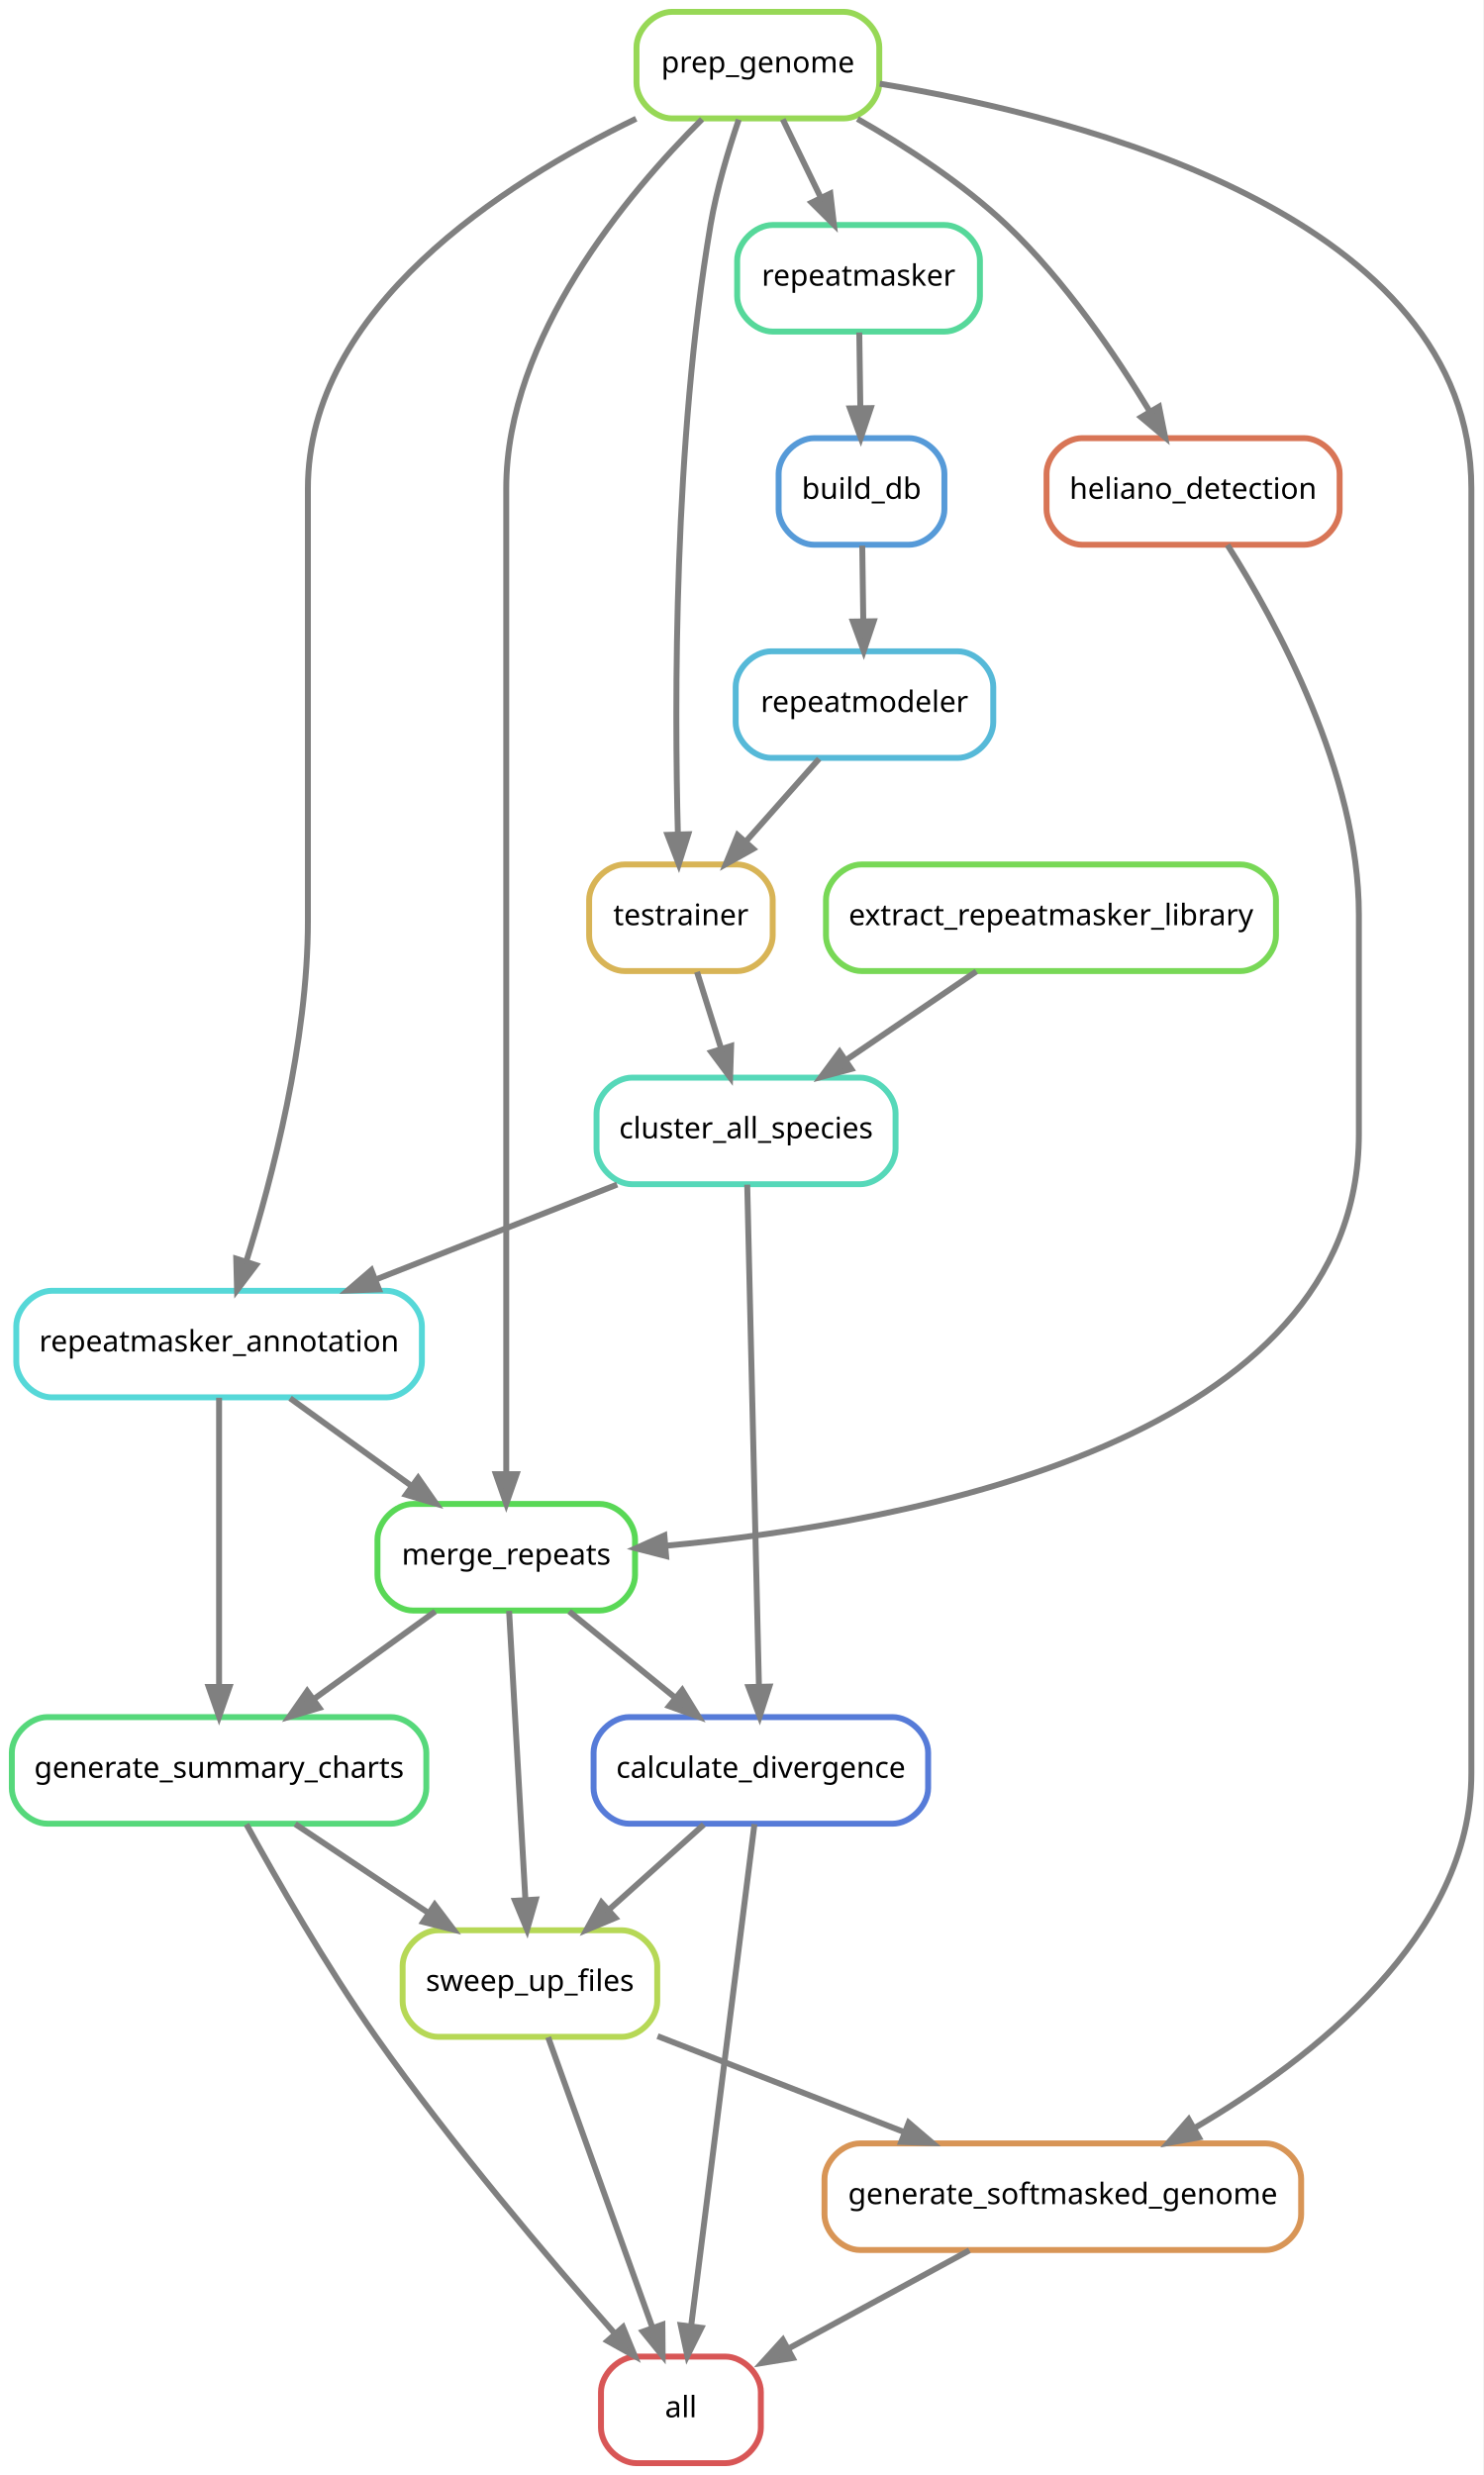
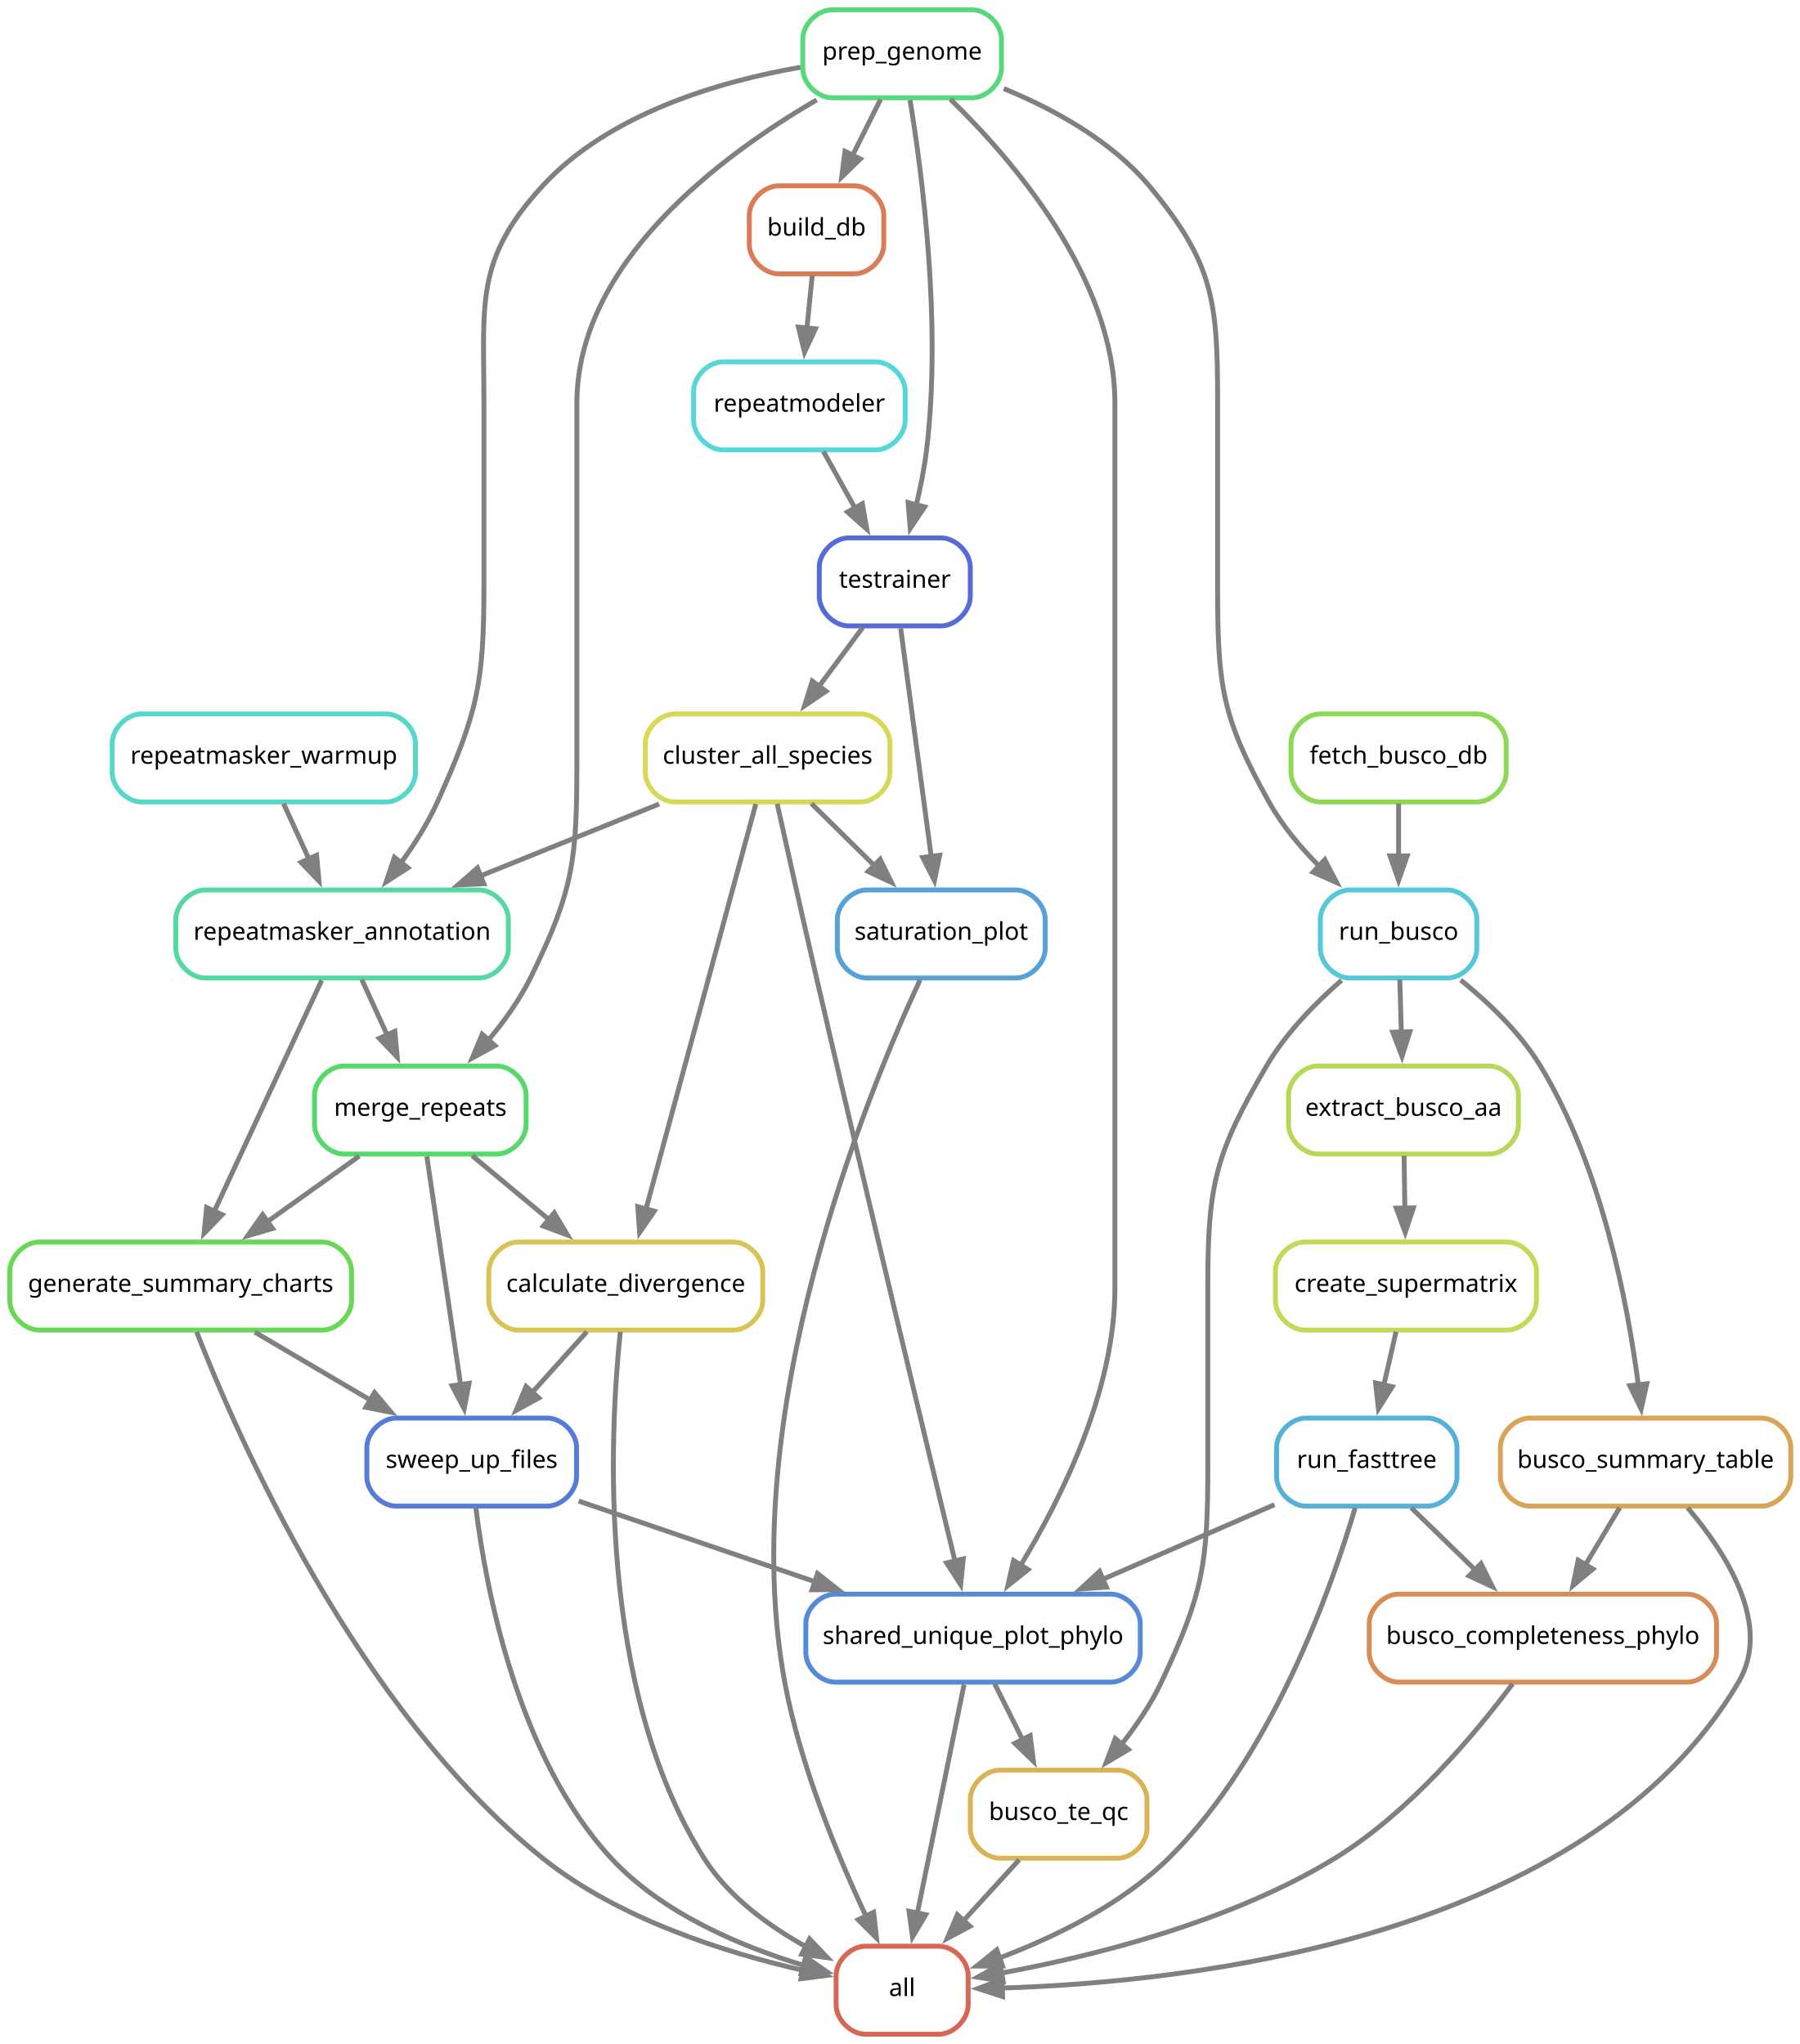
- <svg xmlns="http://www.w3.org/2000/svg" width="501pt" height="836pt" viewBox="0.00 0.00 501.00 836.00">
+ <svg xmlns="http://www.w3.org/2000/svg" width="736pt" height="836pt" viewBox="0.00 0.00 736.00 836.00">
  <g id="graph0" class="graph" transform="scale(1 1) rotate(0) translate(4 832)">
-     <polygon fill="white" stroke="transparent" points="-4,4 -4,-832 497,-832 497,4 -4,4" />
+     <polygon fill="white" stroke="none" points="-4,4 -4,-832 732.25,-832 732.25,4 -4,4" />
    <g id="node1" class="node">
-       <path fill="none" stroke="#d85656" stroke-width="2" d="M241,-36C241,-36 211,-36 211,-36 205,-36 199,-30 199,-24 199,-24 199,-12 199,-12 199,-6 205,0 211,0 211,0 241,0 241,0 247,0 253,-6 253,-12 253,-12 253,-24 253,-24 253,-30 247,-36 241,-36" />
-       <text text-anchor="middle" x="226" y="-15.5" font-family="sans" font-size="10.00">all</text>
+       <path fill="none" stroke="#d86656" stroke-width="2" d="M379.88,-36C379.88,-36 349.88,-36 349.88,-36 343.88,-36 337.88,-30 337.88,-24 337.88,-24 337.88,-12 337.88,-12 337.88,-6 343.88,0 349.88,0 349.88,0 379.88,0 379.88,0 385.88,0 391.88,-6 391.88,-12 391.88,-12 391.88,-24 391.88,-24 391.88,-30 385.88,-36 379.88,-36" />
+       <text xml:space="preserve" text-anchor="middle" x="364.88" y="-15.62" font-family="sans" font-size="10.00">all</text>
    </g>
    <g id="node2" class="node">
-       <path fill="none" stroke="#56d87b" stroke-width="2" d="M128,-252C128,-252 12,-252 12,-252 6,-252 0,-246 0,-240 0,-240 0,-228 0,-228 0,-222 6,-216 12,-216 12,-216 128,-216 128,-216 134,-216 140,-222 140,-228 140,-228 140,-240 140,-240 140,-246 134,-252 128,-252" />
-       <text text-anchor="middle" x="70" y="-231.5" font-family="sans" font-size="10.00">generate_summary_charts</text>
+       <path fill="none" stroke="#68d856" stroke-width="2" d="M127.75,-324C127.75,-324 12,-324 12,-324 6,-324 0,-318 0,-312 0,-312 0,-300 0,-300 0,-294 6,-288 12,-288 12,-288 127.75,-288 127.75,-288 133.75,-288 139.75,-294 139.75,-300 139.75,-300 139.75,-312 139.75,-312 139.75,-318 133.75,-324 127.75,-324" />
+       <text xml:space="preserve" text-anchor="middle" x="69.88" y="-303.62" font-family="sans" font-size="10.00">generate_summary_charts</text>
+     </g>
+     <g id="edge1" class="edge">
+       <path fill="none" stroke="grey" stroke-width="2" d="M76.39,-287.31C93.14,-244.24 141.77,-132.98 217.88,-72 249.04,-47.03 292.98,-33.25 324.69,-26.05" />
+       <polygon fill="grey" stroke="grey" stroke-width="2" points="325.01,-29.56 334.07,-24.06 323.56,-22.71 325.01,-29.56" />
+     </g>
+     <g id="node11" class="node">
+       <path fill="none" stroke="#567bd8" stroke-width="2" d="M219.75,-252C219.75,-252 158,-252 158,-252 152,-252 146,-246 146,-240 146,-240 146,-228 146,-228 146,-222 152,-216 158,-216 158,-216 219.75,-216 219.75,-216 225.75,-216 231.75,-222 231.75,-228 231.75,-228 231.75,-240 231.75,-240 231.75,-246 225.75,-252 219.75,-252" />
+       <text xml:space="preserve" text-anchor="middle" x="188.88" y="-231.62" font-family="sans" font-size="10.00">sweep_up_files</text>
+     </g>
+     <g id="edge22" class="edge">
+       <path fill="none" stroke="grey" stroke-width="2" d="M100.21,-287.15C114.62,-278.68 132.06,-268.42 147.64,-259.25" />
+       <polygon fill="grey" stroke="grey" stroke-width="2" points="149.14,-262.43 155.98,-254.35 145.59,-256.4 149.14,-262.43" />
+     </g>
+     <g id="node3" class="node">
+       <path fill="none" stroke="#56d86b" stroke-width="2" d="M199.12,-396C199.12,-396 136.62,-396 136.62,-396 130.62,-396 124.62,-390 124.62,-384 124.62,-384 124.62,-372 124.62,-372 124.62,-366 130.62,-360 136.62,-360 136.62,-360 199.12,-360 199.12,-360 205.12,-360 211.12,-366 211.12,-372 211.12,-372 211.12,-384 211.12,-384 211.12,-390 205.12,-396 199.12,-396" />
+       <text xml:space="preserve" text-anchor="middle" x="167.88" y="-375.62" font-family="sans" font-size="10.00">merge_repeats</text>
+     </g>
+     <g id="edge10" class="edge">
+       <path fill="none" stroke="grey" stroke-width="2" d="M142.89,-359.15C131.49,-351.01 117.78,-341.22 105.33,-332.33" />
+       <polygon fill="grey" stroke="grey" stroke-width="2" points="107.45,-329.54 97.28,-326.57 103.38,-335.23 107.45,-329.54" />
+     </g>
+     <g id="edge24" class="edge">
+       <path fill="none" stroke="grey" stroke-width="2" d="M170.53,-359.02C174.01,-335.54 180.13,-294.11 184.34,-265.64" />
+       <polygon fill="grey" stroke="grey" stroke-width="2" points="187.79,-266.24 185.79,-255.83 180.87,-265.21 187.79,-266.24" />
+     </g>
+     <g id="node12" class="node">
+       <path fill="none" stroke="#d8c356" stroke-width="2" d="M295.88,-324C295.88,-324 207.88,-324 207.88,-324 201.88,-324 195.88,-318 195.88,-312 195.88,-312 195.88,-300 195.88,-300 195.88,-294 201.88,-288 207.88,-288 207.88,-288 295.88,-288 295.88,-288 301.88,-288 307.88,-294 307.88,-300 307.88,-300 307.88,-312 307.88,-312 307.88,-318 301.88,-324 295.88,-324" />
+       <text xml:space="preserve" text-anchor="middle" x="251.88" y="-303.62" font-family="sans" font-size="10.00">calculate_divergence</text>
+     </g>
+     <g id="edge26" class="edge">
+       <path fill="none" stroke="grey" stroke-width="2" d="M189.07,-359.34C198.65,-351.36 210.15,-341.77 220.69,-332.99" />
+       <polygon fill="grey" stroke="grey" stroke-width="2" points="222.63,-335.93 228.07,-326.84 218.14,-330.55 222.63,-335.93" />
+     </g>
+     <g id="node4" class="node">
+       <path fill="none" stroke="#56d87b" stroke-width="2" d="M393.5,-828C393.5,-828 336.25,-828 336.25,-828 330.25,-828 324.25,-822 324.25,-816 324.25,-816 324.25,-804 324.25,-804 324.25,-798 330.25,-792 336.25,-792 336.25,-792 393.5,-792 393.5,-792 399.5,-792 405.5,-798 405.5,-804 405.5,-804 405.5,-816 405.5,-816 405.5,-822 399.5,-828 393.5,-828" />
+       <text xml:space="preserve" text-anchor="middle" x="364.88" y="-807.62" font-family="sans" font-size="10.00">prep_genome</text>
+     </g>
+     <g id="edge13" class="edge">
+       <path fill="none" stroke="grey" stroke-width="2" d="M329.93,-791.13C290.53,-768.2 231.88,-724.42 231.88,-667 231.88,-667 231.88,-667 231.88,-521 231.88,-480.55 230.73,-468.29 212.88,-432 208.43,-422.96 202.1,-414.19 195.59,-406.46" />
+       <polygon fill="grey" stroke="grey" stroke-width="2" points="198.38,-404.33 189.09,-399.23 193.17,-409.01 198.38,-404.33" />
+     </g>
+     <g id="node5" class="node">
+       <path fill="none" stroke="#56d8a2" stroke-width="2" d="M191.88,-468C191.88,-468 79.88,-468 79.88,-468 73.88,-468 67.88,-462 67.88,-456 67.88,-456 67.88,-444 67.88,-444 67.88,-438 73.88,-432 79.88,-432 79.88,-432 191.88,-432 191.88,-432 197.88,-432 203.88,-438 203.88,-444 203.88,-444 203.88,-456 203.88,-456 203.88,-462 197.88,-468 191.88,-468" />
+       <text xml:space="preserve" text-anchor="middle" x="135.88" y="-447.62" font-family="sans" font-size="10.00">repeatmasker_annotation</text>
+     </g>
+     <g id="edge16" class="edge">
+       <path fill="none" stroke="grey" stroke-width="2" d="M323.32,-804.49C290.25,-798.73 245.16,-785.64 217.88,-756 190.13,-725.86 193.88,-707.97 193.88,-667 193.88,-667 193.88,-667 193.88,-593 193.88,-552.55 191.45,-540.89 174.88,-504 170.99,-495.36 165.53,-486.76 159.93,-479.07" />
+       <polygon fill="grey" stroke="grey" stroke-width="2" points="162.8,-477.06 153.9,-471.3 157.27,-481.35 162.8,-477.06" />
+     </g>
+     <g id="node7" class="node">
+       <path fill="none" stroke="#566bd8" stroke-width="2" d="M380.75,-612C380.75,-612 343,-612 343,-612 337,-612 331,-606 331,-600 331,-600 331,-588 331,-588 331,-582 337,-576 343,-576 343,-576 380.75,-576 380.75,-576 386.75,-576 392.75,-582 392.75,-588 392.75,-588 392.75,-600 392.75,-600 392.75,-606 386.75,-612 380.75,-612" />
+       <text xml:space="preserve" text-anchor="middle" x="361.88" y="-591.62" font-family="sans" font-size="10.00">testrainer</text>
+     </g>
+     <g id="edge19" class="edge">
+       <path fill="none" stroke="grey" stroke-width="2" d="M368.11,-791.07C373.01,-761.27 381.12,-699.71 374.88,-648 373.98,-640.59 372.41,-632.73 370.65,-625.39" />
+       <polygon fill="grey" stroke="grey" stroke-width="2" points="374.09,-624.68 368.18,-615.88 367.31,-626.44 374.09,-624.68" />
+     </g>
+     <g id="node9" class="node">
+       <path fill="none" stroke="#d87d56" stroke-width="2" d="M345.38,-756C345.38,-756 314.38,-756 314.38,-756 308.38,-756 302.38,-750 302.38,-744 302.38,-744 302.38,-732 302.38,-732 302.38,-726 308.38,-720 314.38,-720 314.38,-720 345.38,-720 345.38,-720 351.38,-720 357.38,-726 357.38,-732 357.38,-732 357.38,-744 357.38,-744 357.38,-750 351.38,-756 345.38,-756" />
+       <text xml:space="preserve" text-anchor="middle" x="329.88" y="-735.62" font-family="sans" font-size="10.00">build_db</text>
+     </g>
+     <g id="edge21" class="edge">
+       <path fill="none" stroke="grey" stroke-width="2" d="M356.04,-791.34C352.55,-784.34 348.43,-776.12 344.52,-768.28" />
+       <polygon fill="grey" stroke="grey" stroke-width="2" points="347.78,-766.99 340.18,-759.61 341.52,-770.12 347.78,-766.99" />
+     </g>
+     <g id="node14" class="node">
+       <path fill="none" stroke="#568ad8" stroke-width="2" d="M450.25,-180C450.25,-180 337.5,-180 337.5,-180 331.5,-180 325.5,-174 325.5,-168 325.5,-168 325.5,-156 325.5,-156 325.5,-150 331.5,-144 337.5,-144 337.5,-144 450.25,-144 450.25,-144 456.25,-144 462.25,-150 462.25,-156 462.25,-156 462.25,-168 462.25,-168 462.25,-174 456.25,-180 450.25,-180" />
+       <text xml:space="preserve" text-anchor="middle" x="393.88" y="-159.62" font-family="sans" font-size="10.00">shared_unique_plot_phylo</text>
+     </g>
+     <g id="edge32" class="edge">
+       <path fill="none" stroke="grey" stroke-width="2" d="M384.62,-791.4C410.29,-766.47 451.88,-718.17 451.88,-667 451.88,-667 451.88,-667 451.88,-305 451.88,-263.29 430.16,-219.47 413.31,-191.73" />
+       <polygon fill="grey" stroke="grey" stroke-width="2" points="416.37,-190.02 408.08,-183.43 410.45,-193.76 416.37,-190.02" />
+     </g>
+     <g id="node18" class="node">
+       <path fill="none" stroke="#56c9d8" stroke-width="2" d="M587.88,-468C587.88,-468 547.88,-468 547.88,-468 541.88,-468 535.88,-462 535.88,-456 535.88,-456 535.88,-444 535.88,-444 535.88,-438 541.88,-432 547.88,-432 547.88,-432 587.88,-432 587.88,-432 593.88,-432 599.88,-438 599.88,-444 599.88,-444 599.88,-456 599.88,-456 599.88,-462 593.88,-468 587.88,-468" />
+       <text xml:space="preserve" text-anchor="middle" x="567.88" y="-447.62" font-family="sans" font-size="10.00">run_busco</text>
+     </g>
+     <g id="edge37" class="edge">
+       <path fill="none" stroke="grey" stroke-width="2" d="M406.44,-795.77C426.91,-787.34 450.45,-774.46 465.88,-756 492.47,-724.18 493.88,-708.47 493.88,-667 493.88,-667 493.88,-667 493.88,-593 493.88,-552.36 495.09,-539.5 514.88,-504 520.19,-494.47 527.71,-485.49 535.43,-477.73" />
+       <polygon fill="grey" stroke="grey" stroke-width="2" points="537.71,-480.39 542.59,-470.98 532.91,-475.29 537.71,-480.39" />
+     </g>
+     <g id="edge11" class="edge">
+       <path fill="none" stroke="grey" stroke-width="2" d="M127.52,-431.02C116.46,-407.22 96.82,-364.97 83.58,-336.48" />
+       <polygon fill="grey" stroke="grey" stroke-width="2" points="86.83,-335.18 79.44,-327.58 80.48,-338.13 86.83,-335.18" />
+     </g>
+     <g id="edge12" class="edge">
+       <path fill="none" stroke="grey" stroke-width="2" d="M143.95,-431.34C147.11,-424.43 150.82,-416.31 154.36,-408.56" />
+       <polygon fill="grey" stroke="grey" stroke-width="2" points="157.46,-410.2 158.43,-399.65 151.09,-407.29 157.46,-410.2" />
+     </g>
+     <g id="node6" class="node">
+       <path fill="none" stroke="#d6d856" stroke-width="2" d="M347.88,-540C347.88,-540 271.88,-540 271.88,-540 265.88,-540 259.88,-534 259.88,-528 259.88,-528 259.88,-516 259.88,-516 259.88,-510 265.88,-504 271.88,-504 271.88,-504 347.88,-504 347.88,-504 353.88,-504 359.88,-510 359.88,-516 359.88,-516 359.88,-528 359.88,-528 359.88,-534 353.88,-540 347.88,-540" />
+       <text xml:space="preserve" text-anchor="middle" x="309.88" y="-519.62" font-family="sans" font-size="10.00">cluster_all_species</text>
+     </g>
+     <g id="edge15" class="edge">
+       <path fill="none" stroke="grey" stroke-width="2" d="M265.52,-503.15C243.31,-494.22 216.18,-483.31 192.49,-473.77" />
+       <polygon fill="grey" stroke="grey" stroke-width="2" points="193.85,-470.55 183.26,-470.06 191.23,-477.04 193.85,-470.55" />
+     </g>
+     <g id="edge25" class="edge">
+       <path fill="none" stroke="grey" stroke-width="2" d="M305.03,-503.12C295.11,-466.54 272.41,-382.77 260.13,-337.45" />
+       <polygon fill="grey" stroke="grey" stroke-width="2" points="263.53,-336.63 257.54,-327.9 256.78,-338.47 263.53,-336.63" />
+     </g>
+     <g id="node13" class="node">
+       <path fill="none" stroke="#56a2d8" stroke-width="2" d="M411.38,-468C411.38,-468 350.38,-468 350.38,-468 344.38,-468 338.38,-462 338.38,-456 338.38,-456 338.38,-444 338.38,-444 338.38,-438 344.38,-432 350.38,-432 350.38,-432 411.38,-432 411.38,-432 417.38,-432 423.38,-438 423.38,-444 423.38,-444 423.38,-456 423.38,-456 423.38,-462 417.38,-468 411.38,-468" />
+       <text xml:space="preserve" text-anchor="middle" x="380.88" y="-447.62" font-family="sans" font-size="10.00">saturation_plot</text>
+     </g>
+     <g id="edge27" class="edge">
+       <path fill="none" stroke="grey" stroke-width="2" d="M327.79,-503.34C335.64,-495.6 345.01,-486.36 353.69,-477.81" />
+       <polygon fill="grey" stroke="grey" stroke-width="2" points="355.9,-480.54 360.56,-471.03 350.98,-475.56 355.9,-480.54" />
+     </g>
+     <g id="edge31" class="edge">
+       <path fill="none" stroke="grey" stroke-width="2" d="M313.79,-503.25C317.78,-485.28 324.16,-456.69 329.88,-432 349.9,-345.43 374.43,-243.42 386.47,-193.55" />
+       <polygon fill="grey" stroke="grey" stroke-width="2" points="389.87,-194.41 388.82,-183.87 383.06,-192.76 389.87,-194.41" />
+     </g>
+     <g id="edge17" class="edge">
+       <path fill="none" stroke="grey" stroke-width="2" d="M348.75,-575.34C343.31,-568.01 336.87,-559.34 330.81,-551.18" />
+       <polygon fill="grey" stroke="grey" stroke-width="2" points="333.75,-549.27 324.98,-543.33 328.13,-553.45 333.75,-549.27" />
+     </g>
+     <g id="edge28" class="edge">
+       <path fill="none" stroke="grey" stroke-width="2" d="M364.28,-575.02C367.42,-551.54 372.97,-510.11 376.78,-481.64" />
+       <polygon fill="grey" stroke="grey" stroke-width="2" points="380.23,-482.21 378.09,-471.84 373.29,-481.29 380.23,-482.21" />
+     </g>
+     <g id="node8" class="node">
+       <path fill="none" stroke="#56d8d8" stroke-width="2" d="M354.12,-684C354.12,-684 291.62,-684 291.62,-684 285.62,-684 279.62,-678 279.62,-672 279.62,-672 279.62,-660 279.62,-660 279.62,-654 285.62,-648 291.62,-648 291.62,-648 354.12,-648 354.12,-648 360.12,-648 366.12,-654 366.12,-660 366.12,-660 366.12,-672 366.12,-672 366.12,-678 360.12,-684 354.12,-684" />
+       <text xml:space="preserve" text-anchor="middle" x="322.88" y="-663.62" font-family="sans" font-size="10.00">repeatmodeler</text>
+     </g>
+     <g id="edge18" class="edge">
+       <path fill="none" stroke="grey" stroke-width="2" d="M332.72,-647.34C336.61,-640.34 341.2,-632.12 345.56,-624.28" />
+       <polygon fill="grey" stroke="grey" stroke-width="2" points="348.62,-625.99 350.43,-615.55 342.5,-622.58 348.62,-625.99" />
+     </g>
+     <g id="edge20" class="edge">
+       <path fill="none" stroke="grey" stroke-width="2" d="M328.11,-719.34C327.45,-712.75 326.68,-705.08 325.94,-697.67" />
+       <polygon fill="grey" stroke="grey" stroke-width="2" points="329.44,-697.52 324.97,-687.91 322.48,-698.21 329.44,-697.52" />
+     </g>
+     <g id="node10" class="node">
+       <path fill="none" stroke="#56d8c9" stroke-width="2" d="M153.88,-540C153.88,-540 53.88,-540 53.88,-540 47.88,-540 41.88,-534 41.88,-528 41.88,-528 41.88,-516 41.88,-516 41.88,-510 47.88,-504 53.88,-504 53.88,-504 153.88,-504 153.88,-504 159.88,-504 165.88,-510 165.88,-516 165.88,-516 165.88,-528 165.88,-528 165.88,-534 159.88,-540 153.88,-540" />
+       <text xml:space="preserve" text-anchor="middle" x="103.88" y="-519.62" font-family="sans" font-size="10.00">repeatmasker_warmup</text>
+     </g>
+     <g id="edge14" class="edge">
+       <path fill="none" stroke="grey" stroke-width="2" d="M111.95,-503.34C115.11,-496.43 118.82,-488.31 122.36,-480.56" />
+       <polygon fill="grey" stroke="grey" stroke-width="2" points="125.46,-482.2 126.43,-471.65 119.09,-479.29 125.46,-482.2" />
+     </g>
+     <g id="edge2" class="edge">
+       <path fill="none" stroke="grey" stroke-width="2" d="M190.6,-215.18C194.63,-182.74 207.44,-113.59 245.88,-72 266.75,-49.41 299.04,-35.86 324.72,-28.13" />
+       <polygon fill="grey" stroke="grey" stroke-width="2" points="325.47,-31.55 334.16,-25.5 323.59,-24.81 325.47,-31.55" />
+     </g>
+     <g id="edge29" class="edge">
+       <path fill="none" stroke="grey" stroke-width="2" d="M232.6,-218.07C260.73,-208.46 297.79,-195.81 329.28,-185.06" />
+       <polygon fill="grey" stroke="grey" stroke-width="2" points="330.3,-188.41 338.63,-181.86 328.04,-181.78 330.3,-188.41" />
+     </g>
+     <g id="edge6" class="edge">
+       <path fill="none" stroke="grey" stroke-width="2" d="M249.63,-287.27C245.32,-245.96 239.9,-141.54 283.88,-72 293.75,-56.38 310.09,-44.4 325.52,-35.82" />
+       <polygon fill="grey" stroke="grey" stroke-width="2" points="327.03,-38.98 334.32,-31.29 323.83,-32.75 327.03,-38.98" />
+     </g>
+     <g id="edge23" class="edge">
+       <path fill="none" stroke="grey" stroke-width="2" d="M235.98,-287.34C229.17,-279.77 221.05,-270.75 213.49,-262.35" />
+       <polygon fill="grey" stroke="grey" stroke-width="2" points="216.3,-260.24 207.01,-255.15 211.1,-264.93 216.3,-260.24" />
+     </g>
+     <g id="edge3" class="edge">
+       <path fill="none" stroke="grey" stroke-width="2" d="M372.18,-431.18C350.38,-384.3 296.56,-253.59 316.88,-144 323.22,-109.78 338.56,-72.84 350.2,-48.06" />
+       <polygon fill="grey" stroke="grey" stroke-width="2" points="353.22,-49.86 354.41,-39.34 346.91,-46.82 353.22,-49.86" />
+     </g>
+     <g id="edge7" class="edge">
+       <path fill="none" stroke="grey" stroke-width="2" d="M390.2,-143.02C385.39,-119.44 376.87,-77.73 371.05,-49.25" />
+       <polygon fill="grey" stroke="grey" stroke-width="2" points="374.55,-48.9 369.12,-39.8 367.7,-50.3 374.55,-48.9" />
+     </g>
+     <g id="node22" class="node">
+       <path fill="none" stroke="#d8b456" stroke-width="2" d="M453,-108C453,-108 404.75,-108 404.75,-108 398.75,-108 392.75,-102 392.75,-96 392.75,-96 392.75,-84 392.75,-84 392.75,-78 398.75,-72 404.75,-72 404.75,-72 453,-72 453,-72 459,-72 465,-78 465,-84 465,-84 465,-96 465,-96 465,-102 459,-108 453,-108" />
+       <text xml:space="preserve" text-anchor="middle" x="428.88" y="-87.62" font-family="sans" font-size="10.00">busco_te_qc</text>
+     </g>
+     <g id="edge41" class="edge">
+       <path fill="none" stroke="grey" stroke-width="2" d="M402.71,-143.34C406.2,-136.34 410.32,-128.12 414.23,-120.28" />
+       <polygon fill="grey" stroke="grey" stroke-width="2" points="417.23,-122.12 418.57,-111.61 410.97,-118.99 417.23,-122.12" />
+     </g>
+     <g id="node15" class="node">
+       <path fill="none" stroke="#56b1d8" stroke-width="2" d="M579.75,-252C579.75,-252 530,-252 530,-252 524,-252 518,-246 518,-240 518,-240 518,-228 518,-228 518,-222 524,-216 530,-216 530,-216 579.75,-216 579.75,-216 585.75,-216 591.75,-222 591.75,-228 591.75,-228 591.75,-240 591.75,-240 591.75,-246 585.75,-252 579.75,-252" />
+       <text xml:space="preserve" text-anchor="middle" x="554.88" y="-231.62" font-family="sans" font-size="10.00">run_fasttree</text>
+     </g>
+     <g id="edge8" class="edge">
+       <path fill="none" stroke="grey" stroke-width="2" d="M550.09,-215.25C540.57,-182.94 516.42,-113.97 473.88,-72 454.63,-53.01 427.24,-39.73 404.73,-31.21" />
+       <polygon fill="grey" stroke="grey" stroke-width="2" points="405.93,-27.92 395.33,-27.87 403.58,-34.52 405.93,-27.92" />
+     </g>
+     <g id="edge30" class="edge">
+       <path fill="none" stroke="grey" stroke-width="2" d="M517.13,-216.59C496.15,-207.47 469.73,-195.98 446.72,-185.98" />
+       <polygon fill="grey" stroke="grey" stroke-width="2" points="448.4,-182.89 437.83,-182.11 445.61,-189.31 448.4,-182.89" />
+     </g>
+     <g id="node21" class="node">
+       <path fill="none" stroke="#d88d56" stroke-width="2" d="M685.88,-180C685.88,-180 567.88,-180 567.88,-180 561.88,-180 555.88,-174 555.88,-168 555.88,-168 555.88,-156 555.88,-156 555.88,-150 561.88,-144 567.88,-144 567.88,-144 685.88,-144 685.88,-144 691.88,-144 697.88,-150 697.88,-156 697.88,-156 697.88,-168 697.88,-168 697.88,-174 691.88,-180 685.88,-180" />
+       <text xml:space="preserve" text-anchor="middle" x="626.88" y="-159.62" font-family="sans" font-size="10.00">busco_completeness_phylo</text>
+     </g>
+     <g id="edge39" class="edge">
+       <path fill="none" stroke="grey" stroke-width="2" d="M573.04,-215.34C581,-207.6 590.51,-198.36 599.3,-189.81" />
+       <polygon fill="grey" stroke="grey" stroke-width="2" points="601.56,-192.49 606.29,-183.01 596.68,-187.47 601.56,-192.49" />
+     </g>
+     <g id="node16" class="node">
+       <path fill="none" stroke="#c6d856" stroke-width="2" d="M612.25,-324C612.25,-324 529.5,-324 529.5,-324 523.5,-324 517.5,-318 517.5,-312 517.5,-312 517.5,-300 517.5,-300 517.5,-294 523.5,-288 529.5,-288 529.5,-288 612.25,-288 612.25,-288 618.25,-288 624.25,-294 624.25,-300 624.25,-300 624.25,-312 624.25,-312 624.25,-318 618.25,-324 612.25,-324" />
+       <text xml:space="preserve" text-anchor="middle" x="570.88" y="-303.62" font-family="sans" font-size="10.00">create_supermatrix</text>
+     </g>
+     <g id="edge33" class="edge">
+       <path fill="none" stroke="grey" stroke-width="2" d="M566.84,-287.34C565.31,-280.67 563.53,-272.89 561.82,-265.39" />
+       <polygon fill="grey" stroke="grey" stroke-width="2" points="565.28,-264.82 559.64,-255.85 558.46,-266.38 565.28,-264.82" />
+     </g>
+     <g id="node17" class="node">
+       <path fill="none" stroke="#b6d856" stroke-width="2" d="M604.88,-396C604.88,-396 534.88,-396 534.88,-396 528.88,-396 522.88,-390 522.88,-384 522.88,-384 522.88,-372 522.88,-372 522.88,-366 528.88,-360 534.88,-360 534.88,-360 604.88,-360 604.88,-360 610.88,-360 616.88,-366 616.88,-372 616.88,-372 616.88,-384 616.88,-384 616.88,-390 610.88,-396 604.88,-396" />
+       <text xml:space="preserve" text-anchor="middle" x="569.88" y="-375.62" font-family="sans" font-size="10.00">extract_busco_aa</text>
+     </g>
+     <g id="edge34" class="edge">
+       <path fill="none" stroke="grey" stroke-width="2" d="M570.13,-359.34C570.22,-352.75 570.33,-345.08 570.44,-337.67" />
+       <polygon fill="grey" stroke="grey" stroke-width="2" points="573.93,-337.98 570.58,-327.93 566.93,-337.88 573.93,-337.98" />
+     </g>
+     <g id="edge35" class="edge">
+       <path fill="none" stroke="grey" stroke-width="2" d="M568.38,-431.34C568.57,-424.75 568.79,-417.08 569,-409.67" />
+       <polygon fill="grey" stroke="grey" stroke-width="2" points="572.49,-410.02 569.28,-399.93 565.49,-409.82 572.49,-410.02" />
+     </g>
+     <g id="node20" class="node">
+       <path fill="none" stroke="#d8a456" stroke-width="2" d="M716.25,-252C716.25,-252 621.5,-252 621.5,-252 615.5,-252 609.5,-246 609.5,-240 609.5,-240 609.5,-228 609.5,-228 609.5,-222 615.5,-216 621.5,-216 621.5,-216 716.25,-216 716.25,-216 722.25,-216 728.25,-222 728.25,-228 728.25,-228 728.25,-240 728.25,-240 728.25,-246 722.25,-252 716.25,-252" />
+       <text xml:space="preserve" text-anchor="middle" x="668.88" y="-231.62" font-family="sans" font-size="10.00">busco_summary_table</text>
+     </g>
+     <g id="edge38" class="edge">
+       <path fill="none" stroke="grey" stroke-width="2" d="M593.28,-431.16C604.77,-421.88 617.59,-409.64 625.88,-396 650.82,-354.92 661.5,-299.36 665.92,-265.41" />
+       <polygon fill="grey" stroke="grey" stroke-width="2" points="669.37,-266.05 667.06,-255.71 662.42,-265.24 669.37,-266.05" />
+     </g>
+     <g id="edge42" class="edge">
+       <path fill="none" stroke="grey" stroke-width="2" d="M544.54,-431.07C533.78,-421.69 521.7,-409.38 513.88,-396 493.2,-360.63 489.88,-347.97 489.88,-307 489.88,-307 489.88,-307 489.88,-233 489.88,-192.55 488.11,-180.59 470.88,-144 466.68,-135.09 460.72,-126.33 454.61,-118.58" />
+       <polygon fill="grey" stroke="grey" stroke-width="2" points="457.39,-116.44 448.28,-111.03 452.03,-120.94 457.39,-116.44" />
+     </g>
+     <g id="node19" class="node">
+       <path fill="none" stroke="#8fd856" stroke-width="2" d="M599.88,-540C599.88,-540 535.88,-540 535.88,-540 529.88,-540 523.88,-534 523.88,-528 523.88,-528 523.88,-516 523.88,-516 523.88,-510 529.88,-504 535.88,-504 535.88,-504 599.88,-504 599.88,-504 605.88,-504 611.88,-510 611.88,-516 611.88,-516 611.88,-528 611.88,-528 611.88,-534 605.88,-540 599.88,-540" />
+       <text xml:space="preserve" text-anchor="middle" x="567.88" y="-519.62" font-family="sans" font-size="10.00">fetch_busco_db</text>
+     </g>
+     <g id="edge36" class="edge">
+       <path fill="none" stroke="grey" stroke-width="2" d="M567.88,-503.34C567.88,-496.75 567.88,-489.08 567.88,-481.67" />
+       <polygon fill="grey" stroke="grey" stroke-width="2" points="571.38,-481.93 567.88,-471.93 564.38,-481.93 571.38,-481.93" />
+     </g>
+     <g id="edge9" class="edge">
+       <path fill="none" stroke="grey" stroke-width="2" d="M686.07,-215.3C701.81,-196.86 720.69,-167.45 706.88,-144 644.96,-38.93 482.14,-21.23 405.66,-18.89" />
+       <polygon fill="grey" stroke="grey" stroke-width="2" points="405.96,-15.4 395.89,-18.68 405.81,-22.39 405.96,-15.4" />
+     </g>
+     <g id="edge40" class="edge">
+       <path fill="none" stroke="grey" stroke-width="2" d="M658.28,-215.34C654.03,-208.26 649.03,-199.92 644.28,-192" />
+       <polygon fill="grey" stroke="grey" stroke-width="2" points="647.32,-190.27 639.17,-183.5 641.32,-193.87 647.32,-190.27" />
+     </g>
+     <g id="edge5" class="edge">
+       <path fill="none" stroke="grey" stroke-width="2" d="M614.5,-143.33C599.52,-123.22 572.48,-90.75 541.88,-72 499.18,-45.84 442.74,-31.88 405.2,-24.96" />
+       <polygon fill="grey" stroke="grey" stroke-width="2" points="406.19,-21.58 395.74,-23.32 404.99,-28.48 406.19,-21.58" />
    </g>
    <g id="edge4" class="edge">
-       <path fill="none" stroke="grey" stroke-width="2" d="M79.22,-215.79C89.26,-197.5 106.13,-167.97 123,-144 148.59,-107.64 181.86,-68.5 203.57,-43.9" />
-       <polygon fill="grey" stroke="grey" stroke-width="2" points="206.43,-45.94 210.45,-36.13 201.2,-41.29 206.43,-45.94" />
-     </g>
-     <g id="node13" class="node">
-       <path fill="none" stroke="#b6d856" stroke-width="2" d="M206,-180C206,-180 144,-180 144,-180 138,-180 132,-174 132,-168 132,-168 132,-156 132,-156 132,-150 138,-144 144,-144 144,-144 206,-144 206,-144 212,-144 218,-150 218,-156 218,-156 218,-168 218,-168 218,-174 212,-180 206,-180" />
-       <text text-anchor="middle" x="175" y="-159.5" font-family="sans" font-size="10.00">sweep_up_files</text>
-     </g>
-     <g id="edge22" class="edge">
-       <path fill="none" stroke="grey" stroke-width="2" d="M95.69,-215.88C109.29,-206.81 126.17,-195.55 140.86,-185.76" />
-       <polygon fill="grey" stroke="grey" stroke-width="2" points="142.84,-188.65 149.22,-180.19 138.95,-182.82 142.84,-188.65" />
-     </g>
-     <g id="node3" class="node">
-       <path fill="none" stroke="#59d856" stroke-width="2" d="M198.5,-324C198.5,-324 135.5,-324 135.5,-324 129.5,-324 123.5,-318 123.5,-312 123.5,-312 123.5,-300 123.5,-300 123.5,-294 129.5,-288 135.5,-288 135.5,-288 198.5,-288 198.5,-288 204.5,-288 210.5,-294 210.5,-300 210.5,-300 210.5,-312 210.5,-312 210.5,-318 204.5,-324 198.5,-324" />
-       <text text-anchor="middle" x="167" y="-303.5" font-family="sans" font-size="10.00">merge_repeats</text>
-     </g>
-     <g id="edge5" class="edge">
-       <path fill="none" stroke="grey" stroke-width="2" d="M143.02,-287.7C130.69,-278.8 115.48,-267.82 102.15,-258.2" />
-       <polygon fill="grey" stroke="grey" stroke-width="2" points="103.86,-255.12 93.7,-252.1 99.76,-260.79 103.86,-255.12" />
-     </g>
-     <g id="edge20" class="edge">
-       <path fill="none" stroke="grey" stroke-width="2" d="M167.96,-287.87C169.33,-263.67 171.83,-219.21 173.46,-190.39" />
-       <polygon fill="grey" stroke="grey" stroke-width="2" points="176.96,-190.37 174.03,-180.19 169.97,-189.98 176.96,-190.37" />
-     </g>
-     <g id="node14" class="node">
-       <path fill="none" stroke="#567bd8" stroke-width="2" d="M297.5,-252C297.5,-252 208.5,-252 208.5,-252 202.5,-252 196.5,-246 196.5,-240 196.5,-240 196.5,-228 196.5,-228 196.5,-222 202.5,-216 208.5,-216 208.5,-216 297.5,-216 297.5,-216 303.5,-216 309.5,-222 309.5,-228 309.5,-228 309.5,-240 309.5,-240 309.5,-246 303.5,-252 297.5,-252" />
-       <text text-anchor="middle" x="253" y="-231.5" font-family="sans" font-size="10.00">calculate_divergence</text>
-     </g>
-     <g id="edge23" class="edge">
-       <path fill="none" stroke="grey" stroke-width="2" d="M188.26,-287.7C199.09,-278.88 212.42,-268.03 224.16,-258.47" />
-       <polygon fill="grey" stroke="grey" stroke-width="2" points="226.44,-261.13 231.99,-252.1 222.02,-255.7 226.44,-261.13" />
-     </g>
-     <g id="node4" class="node">
-       <path fill="none" stroke="#97d856" stroke-width="2" d="M281,-828C281,-828 223,-828 223,-828 217,-828 211,-822 211,-816 211,-816 211,-804 211,-804 211,-798 217,-792 223,-792 223,-792 281,-792 281,-792 287,-792 293,-798 293,-804 293,-804 293,-816 293,-816 293,-822 287,-828 281,-828" />
-       <text text-anchor="middle" x="252" y="-807.5" font-family="sans" font-size="10.00">prep_genome</text>
-     </g>
-     <g id="edge7" class="edge">
-       <path fill="none" stroke="grey" stroke-width="2" d="M233.14,-791.73C208.09,-766.82 167,-718.14 167,-667 167,-667 167,-667 167,-449 167,-409 167,-362.65 167,-334.08" />
-       <polygon fill="grey" stroke="grey" stroke-width="2" points="170.5,-334.05 167,-324.05 163.5,-334.05 170.5,-334.05" />
-     </g>
-     <g id="node5" class="node">
-       <path fill="none" stroke="#56d8d8" stroke-width="2" d="M126.5,-396C126.5,-396 13.5,-396 13.5,-396 7.5,-396 1.5,-390 1.5,-384 1.5,-384 1.5,-372 1.5,-372 1.5,-366 7.5,-360 13.5,-360 13.5,-360 126.5,-360 126.5,-360 132.5,-360 138.5,-366 138.5,-372 138.5,-372 138.5,-384 138.5,-384 138.5,-390 132.5,-396 126.5,-396" />
-       <text text-anchor="middle" x="70" y="-375.5" font-family="sans" font-size="10.00">repeatmasker_annotation</text>
-     </g>
-     <g id="edge10" class="edge">
-       <path fill="none" stroke="grey" stroke-width="2" d="M210.87,-791.9C165.85,-770.12 100,-727.85 100,-667 100,-667 100,-667 100,-521 100,-480.16 87.97,-434.11 79.15,-405.82" />
-       <polygon fill="grey" stroke="grey" stroke-width="2" points="82.46,-404.69 76.07,-396.24 75.8,-406.83 82.46,-404.69" />
-     </g>
-     <g id="node7" class="node">
-       <path fill="none" stroke="#d8b456" stroke-width="2" d="M245,-540C245,-540 207,-540 207,-540 201,-540 195,-534 195,-528 195,-528 195,-516 195,-516 195,-510 201,-504 207,-504 207,-504 245,-504 245,-504 251,-504 257,-510 257,-516 257,-516 257,-528 257,-528 257,-534 251,-540 245,-540" />
-       <text text-anchor="middle" x="226" y="-519.5" font-family="sans" font-size="10.00">testrainer</text>
-     </g>
-     <g id="edge14" class="edge">
-       <path fill="none" stroke="grey" stroke-width="2" d="M245.54,-791.6C242.06,-781.38 238.06,-768.13 236,-756 223.51,-682.4 223.83,-593.96 224.98,-550.23" />
-       <polygon fill="grey" stroke="grey" stroke-width="2" points="228.48,-550.21 225.28,-540.11 221.48,-550 228.48,-550.21" />
-     </g>
-     <g id="node10" class="node">
-       <path fill="none" stroke="#56d89a" stroke-width="2" d="M315,-756C315,-756 257,-756 257,-756 251,-756 245,-750 245,-744 245,-744 245,-732 245,-732 245,-726 251,-720 257,-720 257,-720 315,-720 315,-720 321,-720 327,-726 327,-732 327,-732 327,-744 327,-744 327,-750 321,-756 315,-756" />
-       <text text-anchor="middle" x="286" y="-735.5" font-family="sans" font-size="10.00">repeatmasker</text>
-     </g>
-     <g id="edge18" class="edge">
-       <path fill="none" stroke="grey" stroke-width="2" d="M260.4,-791.7C264.27,-783.73 268.95,-774.1 273.24,-765.26" />
-       <polygon fill="grey" stroke="grey" stroke-width="2" points="276.47,-766.63 277.69,-756.1 270.17,-763.57 276.47,-766.63" />
-     </g>
-     <g id="node12" class="node">
-       <path fill="none" stroke="#d87556" stroke-width="2" d="M436.5,-684C436.5,-684 361.5,-684 361.5,-684 355.5,-684 349.5,-678 349.5,-672 349.5,-672 349.5,-660 349.5,-660 349.5,-654 355.5,-648 361.5,-648 361.5,-648 436.5,-648 436.5,-648 442.5,-648 448.5,-654 448.5,-660 448.5,-660 448.5,-672 448.5,-672 448.5,-678 442.5,-684 436.5,-684" />
-       <text text-anchor="middle" x="399" y="-663.5" font-family="sans" font-size="10.00">heliano_detection</text>
-     </g>
-     <g id="edge19" class="edge">
-       <path fill="none" stroke="grey" stroke-width="2" d="M285.63,-791.84C301.91,-782.56 321.11,-770.12 336,-756 355.6,-737.42 372.92,-711.91 384.41,-692.96" />
-       <polygon fill="grey" stroke="grey" stroke-width="2" points="387.49,-694.64 389.57,-684.25 381.46,-691.07 387.49,-694.64" />
-     </g>
-     <g id="node15" class="node">
-       <path fill="none" stroke="#d89556" stroke-width="2" d="M423.5,-108C423.5,-108 286.5,-108 286.5,-108 280.5,-108 274.5,-102 274.5,-96 274.5,-96 274.5,-84 274.5,-84 274.5,-78 280.5,-72 286.5,-72 286.5,-72 423.5,-72 423.5,-72 429.5,-72 435.5,-78 435.5,-84 435.5,-84 435.5,-96 435.5,-96 435.5,-102 429.5,-108 423.5,-108" />
-       <text text-anchor="middle" x="355" y="-87.5" font-family="sans" font-size="10.00">generate_softmasked_genome</text>
-     </g>
-     <g id="edge25" class="edge">
-       <path fill="none" stroke="grey" stroke-width="2" d="M293.16,-803.73C361.99,-792.35 493,-758.66 493,-667 493,-667 493,-667 493,-233 493,-178.35 439.78,-136.81 399.44,-113.18" />
-       <polygon fill="grey" stroke="grey" stroke-width="2" points="400.96,-110.02 390.54,-108.13 397.51,-116.11 400.96,-110.02" />
-     </g>
-     <g id="edge6" class="edge">
-       <path fill="none" stroke="grey" stroke-width="2" d="M70,-359.87C70,-335.67 70,-291.21 70,-262.39" />
-       <polygon fill="grey" stroke="grey" stroke-width="2" points="73.5,-262.19 70,-252.19 66.5,-262.19 73.5,-262.19" />
-     </g>
-     <g id="edge9" class="edge">
-       <path fill="none" stroke="grey" stroke-width="2" d="M93.98,-359.7C106.31,-350.8 121.52,-339.82 134.85,-330.2" />
-       <polygon fill="grey" stroke="grey" stroke-width="2" points="137.24,-332.79 143.3,-324.1 133.14,-327.12 137.24,-332.79" />
-     </g>
-     <g id="node6" class="node">
-       <path fill="none" stroke="#56d8b9" stroke-width="2" d="M286.5,-468C286.5,-468 209.5,-468 209.5,-468 203.5,-468 197.5,-462 197.5,-456 197.5,-456 197.5,-444 197.5,-444 197.5,-438 203.5,-432 209.5,-432 209.5,-432 286.5,-432 286.5,-432 292.5,-432 298.5,-438 298.5,-444 298.5,-444 298.5,-456 298.5,-456 298.5,-462 292.5,-468 286.5,-468" />
-       <text text-anchor="middle" x="248" y="-447.5" font-family="sans" font-size="10.00">cluster_all_species</text>
-     </g>
-     <g id="edge11" class="edge">
-       <path fill="none" stroke="grey" stroke-width="2" d="M204.46,-431.88C179.8,-422.18 148.78,-409.98 122.75,-399.74" />
-       <polygon fill="grey" stroke="grey" stroke-width="2" points="123.99,-396.47 113.4,-396.07 121.43,-402.99 123.99,-396.47" />
-     </g>
-     <g id="edge24" class="edge">
-       <path fill="none" stroke="grey" stroke-width="2" d="M248.4,-431.85C249.27,-394.83 251.31,-307.18 252.36,-262.39" />
-       <polygon fill="grey" stroke="grey" stroke-width="2" points="255.86,-262.31 252.6,-252.23 248.86,-262.15 255.86,-262.31" />
-     </g>
-     <g id="edge13" class="edge">
-       <path fill="none" stroke="grey" stroke-width="2" d="M231.44,-503.7C233.89,-495.9 236.84,-486.51 239.57,-477.83" />
-       <polygon fill="grey" stroke="grey" stroke-width="2" points="242.96,-478.69 242.62,-468.1 236.29,-476.59 242.96,-478.69" />
-     </g>
-     <g id="node8" class="node">
-       <path fill="none" stroke="#56b9d8" stroke-width="2" d="M319.5,-612C319.5,-612 256.5,-612 256.5,-612 250.5,-612 244.5,-606 244.5,-600 244.5,-600 244.5,-588 244.5,-588 244.5,-582 250.5,-576 256.5,-576 256.5,-576 319.5,-576 319.5,-576 325.5,-576 331.5,-582 331.5,-588 331.5,-588 331.5,-600 331.5,-600 331.5,-606 325.5,-612 319.5,-612" />
-       <text text-anchor="middle" x="288" y="-591.5" font-family="sans" font-size="10.00">repeatmodeler</text>
-     </g>
-     <g id="edge15" class="edge">
-       <path fill="none" stroke="grey" stroke-width="2" d="M272.67,-575.7C265.24,-567.3 256.18,-557.07 248.02,-547.86" />
-       <polygon fill="grey" stroke="grey" stroke-width="2" points="250.4,-545.27 241.15,-540.1 245.16,-549.91 250.4,-545.27" />
-     </g>
-     <g id="node9" class="node">
-       <path fill="none" stroke="#569ad8" stroke-width="2" d="M303,-684C303,-684 271,-684 271,-684 265,-684 259,-678 259,-672 259,-672 259,-660 259,-660 259,-654 265,-648 271,-648 271,-648 303,-648 303,-648 309,-648 315,-654 315,-660 315,-660 315,-672 315,-672 315,-678 309,-684 303,-684" />
-       <text text-anchor="middle" x="287" y="-663.5" font-family="sans" font-size="10.00">build_db</text>
-     </g>
-     <g id="edge16" class="edge">
-       <path fill="none" stroke="grey" stroke-width="2" d="M287.25,-647.7C287.36,-639.98 287.49,-630.71 287.61,-622.11" />
-       <polygon fill="grey" stroke="grey" stroke-width="2" points="291.11,-622.15 287.76,-612.1 284.11,-622.05 291.11,-622.15" />
-     </g>
-     <g id="edge17" class="edge">
-       <path fill="none" stroke="grey" stroke-width="2" d="M286.25,-719.7C286.36,-711.98 286.49,-702.71 286.61,-694.11" />
-       <polygon fill="grey" stroke="grey" stroke-width="2" points="290.11,-694.15 286.76,-684.1 283.11,-694.05 290.11,-694.15" />
-     </g>
-     <g id="node11" class="node">
-       <path fill="none" stroke="#78d856" stroke-width="2" d="M415,-540C415,-540 287,-540 287,-540 281,-540 275,-534 275,-528 275,-528 275,-516 275,-516 275,-510 281,-504 287,-504 287,-504 415,-504 415,-504 421,-504 427,-510 427,-516 427,-516 427,-528 427,-528 427,-534 421,-540 415,-540" />
-       <text text-anchor="middle" x="351" y="-519.5" font-family="sans" font-size="10.00">extract_repeatmasker_library</text>
-     </g>
-     <g id="edge12" class="edge">
-       <path fill="none" stroke="grey" stroke-width="2" d="M325.8,-503.88C312.59,-494.89 296.21,-483.76 281.89,-474.03" />
-       <polygon fill="grey" stroke="grey" stroke-width="2" points="283.53,-470.92 273.29,-468.19 279.6,-476.71 283.53,-470.92" />
-     </g>
-     <g id="edge8" class="edge">
-       <path fill="none" stroke="grey" stroke-width="2" d="M410.6,-647.93C427.01,-622.09 455,-570.97 455,-523 455,-523 455,-523 455,-449 455,-345.72 304.15,-317.55 220.8,-309.88" />
-       <polygon fill="grey" stroke="grey" stroke-width="2" points="221,-306.38 210.74,-309.02 220.41,-313.36 221,-306.38" />
-     </g>
-     <g id="edge2" class="edge">
-       <path fill="none" stroke="grey" stroke-width="2" d="M181.15,-143.87C189.92,-119.46 206.09,-74.43 216.43,-45.64" />
-       <polygon fill="grey" stroke="grey" stroke-width="2" points="219.74,-46.78 219.83,-36.19 213.15,-44.42 219.74,-46.78" />
-     </g>
-     <g id="edge26" class="edge">
-       <path fill="none" stroke="grey" stroke-width="2" d="M218.11,-144.23C243.12,-134.51 274.84,-122.17 301.44,-111.83" />
-       <polygon fill="grey" stroke="grey" stroke-width="2" points="302.94,-115 310.99,-108.12 300.4,-108.48 302.94,-115" />
-     </g>
-     <g id="edge3" class="edge">
-       <path fill="none" stroke="grey" stroke-width="2" d="M250.84,-215.85C246.17,-178.83 235.11,-91.18 229.46,-46.39" />
-       <polygon fill="grey" stroke="grey" stroke-width="2" points="232.9,-45.72 228.17,-36.23 225.95,-46.59 232.9,-45.72" />
-     </g>
-     <g id="edge21" class="edge">
-       <path fill="none" stroke="grey" stroke-width="2" d="M233.72,-215.7C224.08,-207.05 212.27,-196.45 201.77,-187.03" />
-       <polygon fill="grey" stroke="grey" stroke-width="2" points="203.84,-184.18 194.06,-180.1 199.16,-189.39 203.84,-184.18" />
-     </g>
-     <g id="edge1" class="edge">
-       <path fill="none" stroke="grey" stroke-width="2" d="M323.44,-71.88C304.9,-61.81 281.39,-49.05 262.1,-38.59" />
-       <polygon fill="grey" stroke="grey" stroke-width="2" points="263.76,-35.51 253.3,-33.81 260.42,-41.66 263.76,-35.51" />
+       <path fill="none" stroke="grey" stroke-width="2" d="M412.73,-71.34C405.81,-63.77 397.56,-54.75 389.88,-46.35" />
+       <polygon fill="grey" stroke="grey" stroke-width="2" points="392.62,-44.15 383.28,-39.14 387.45,-48.88 392.62,-44.15" />
    </g>
  </g>
</svg>
